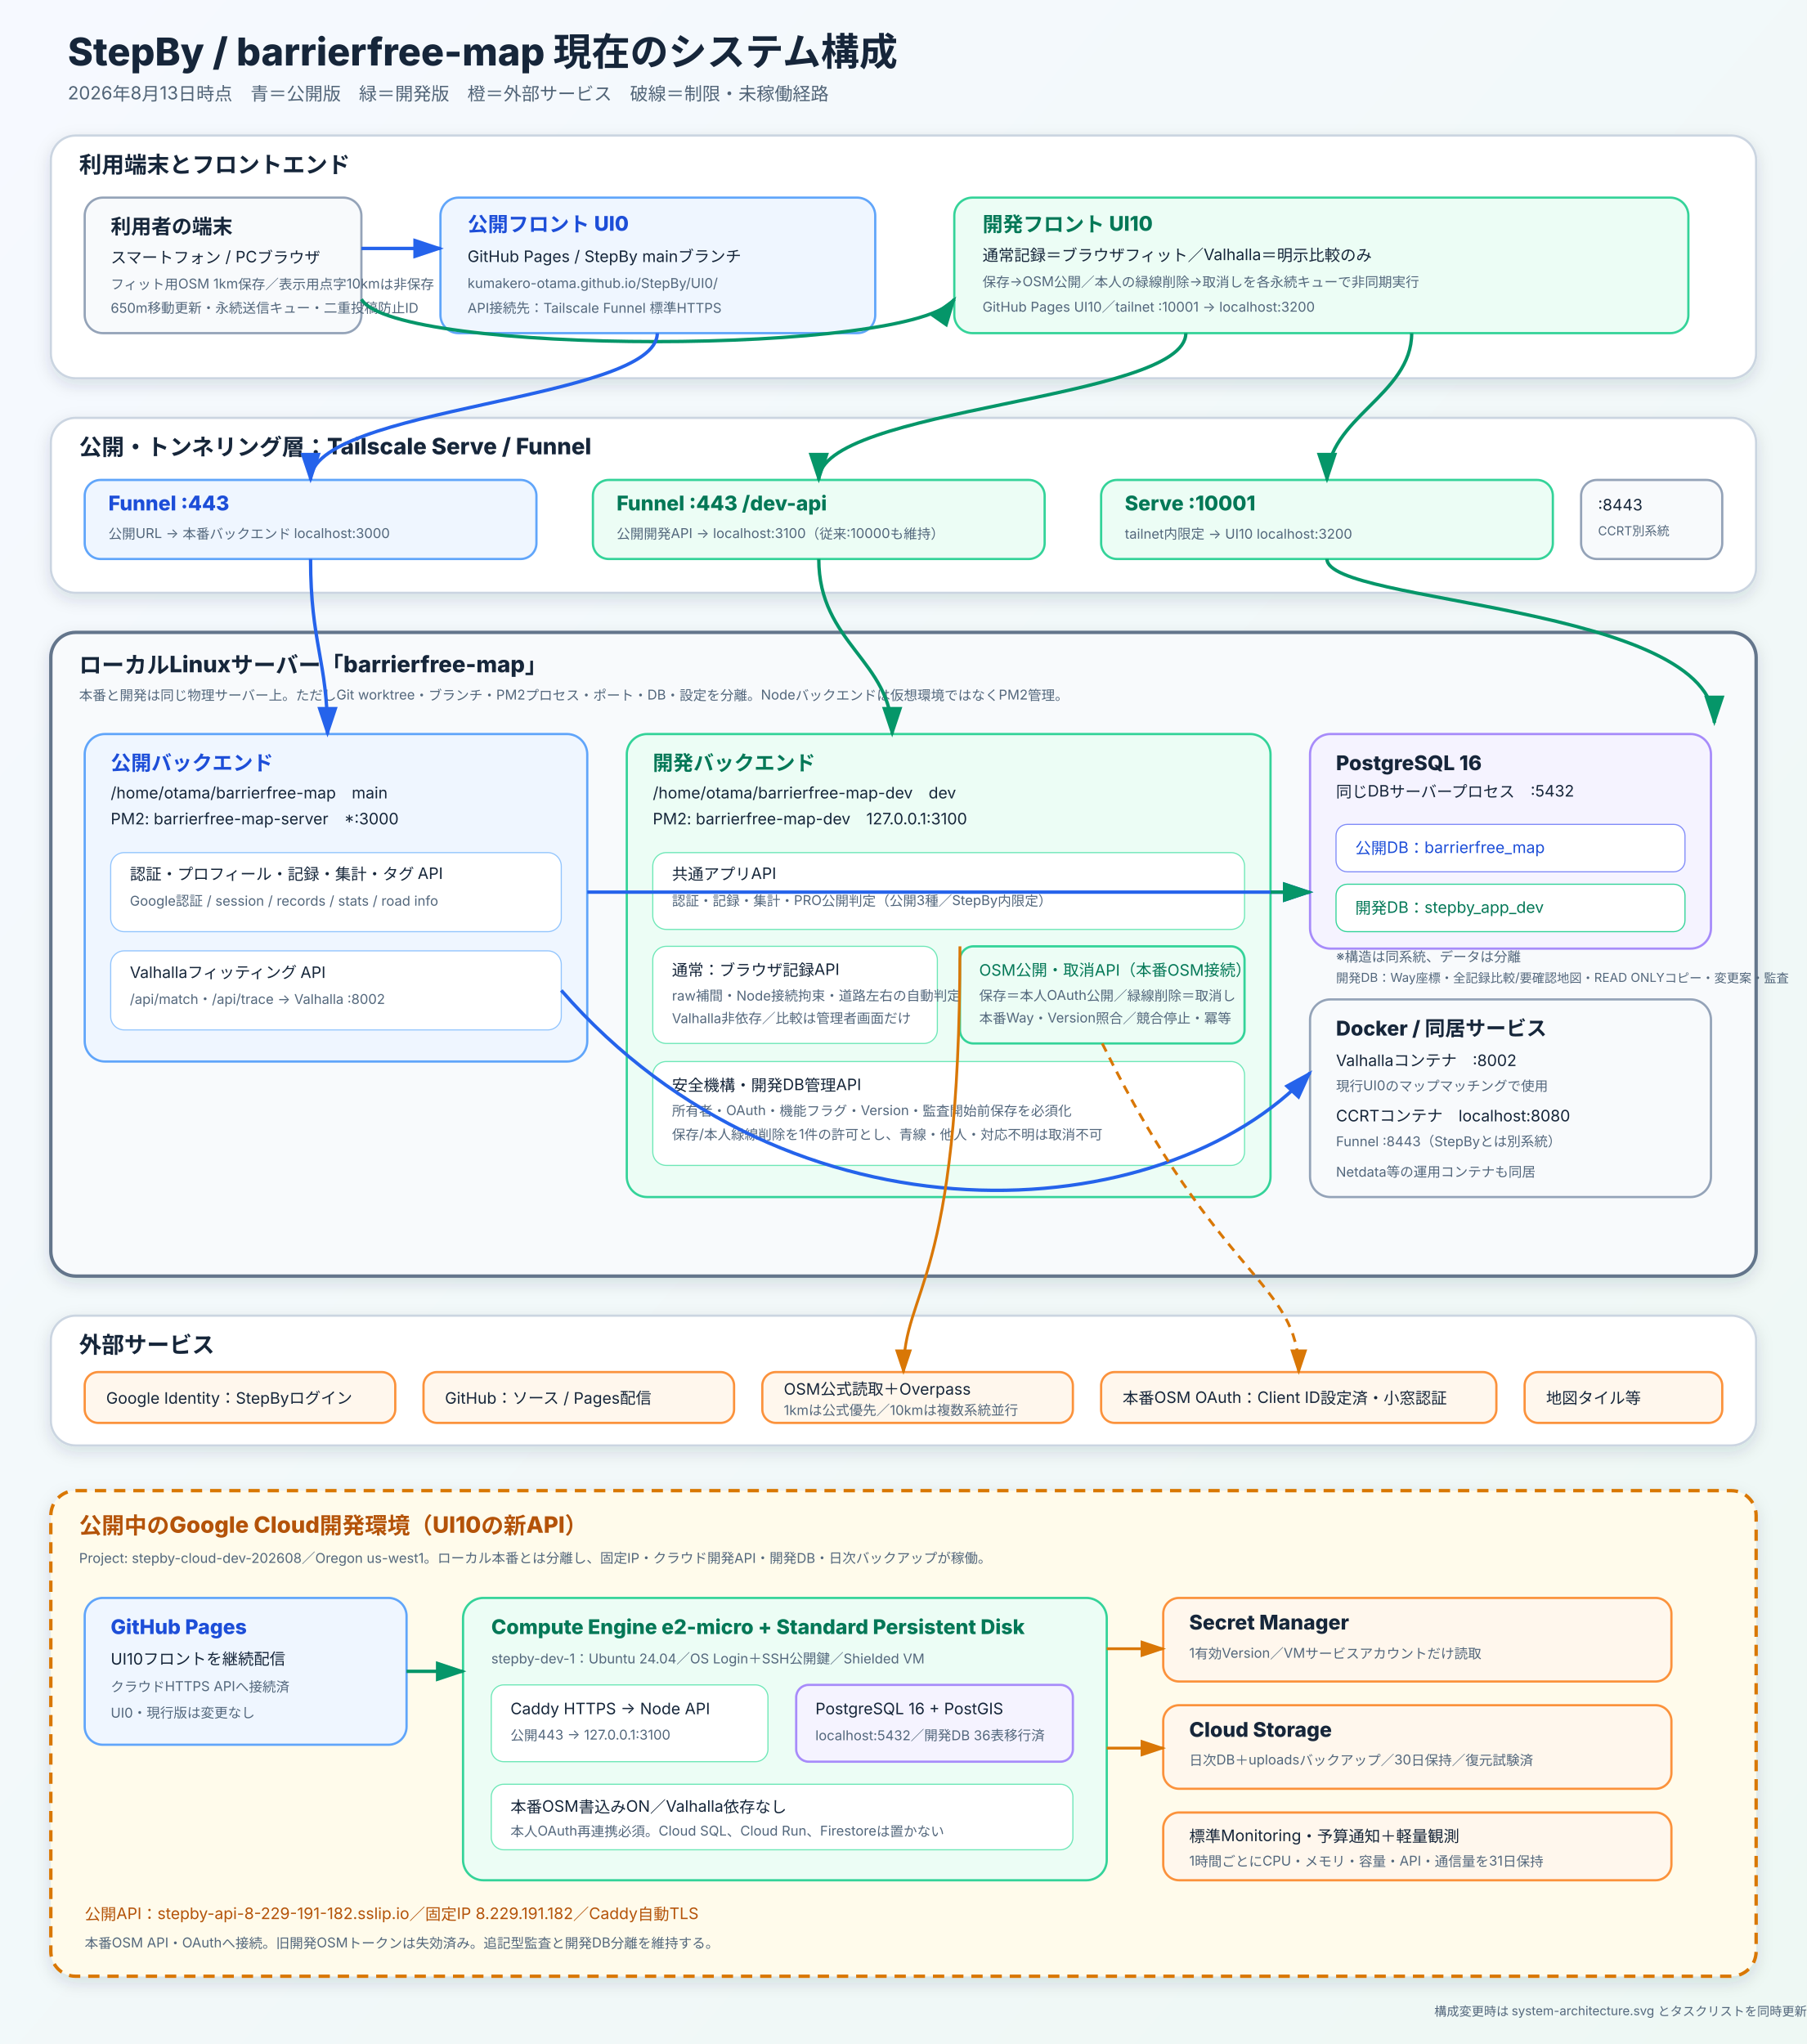
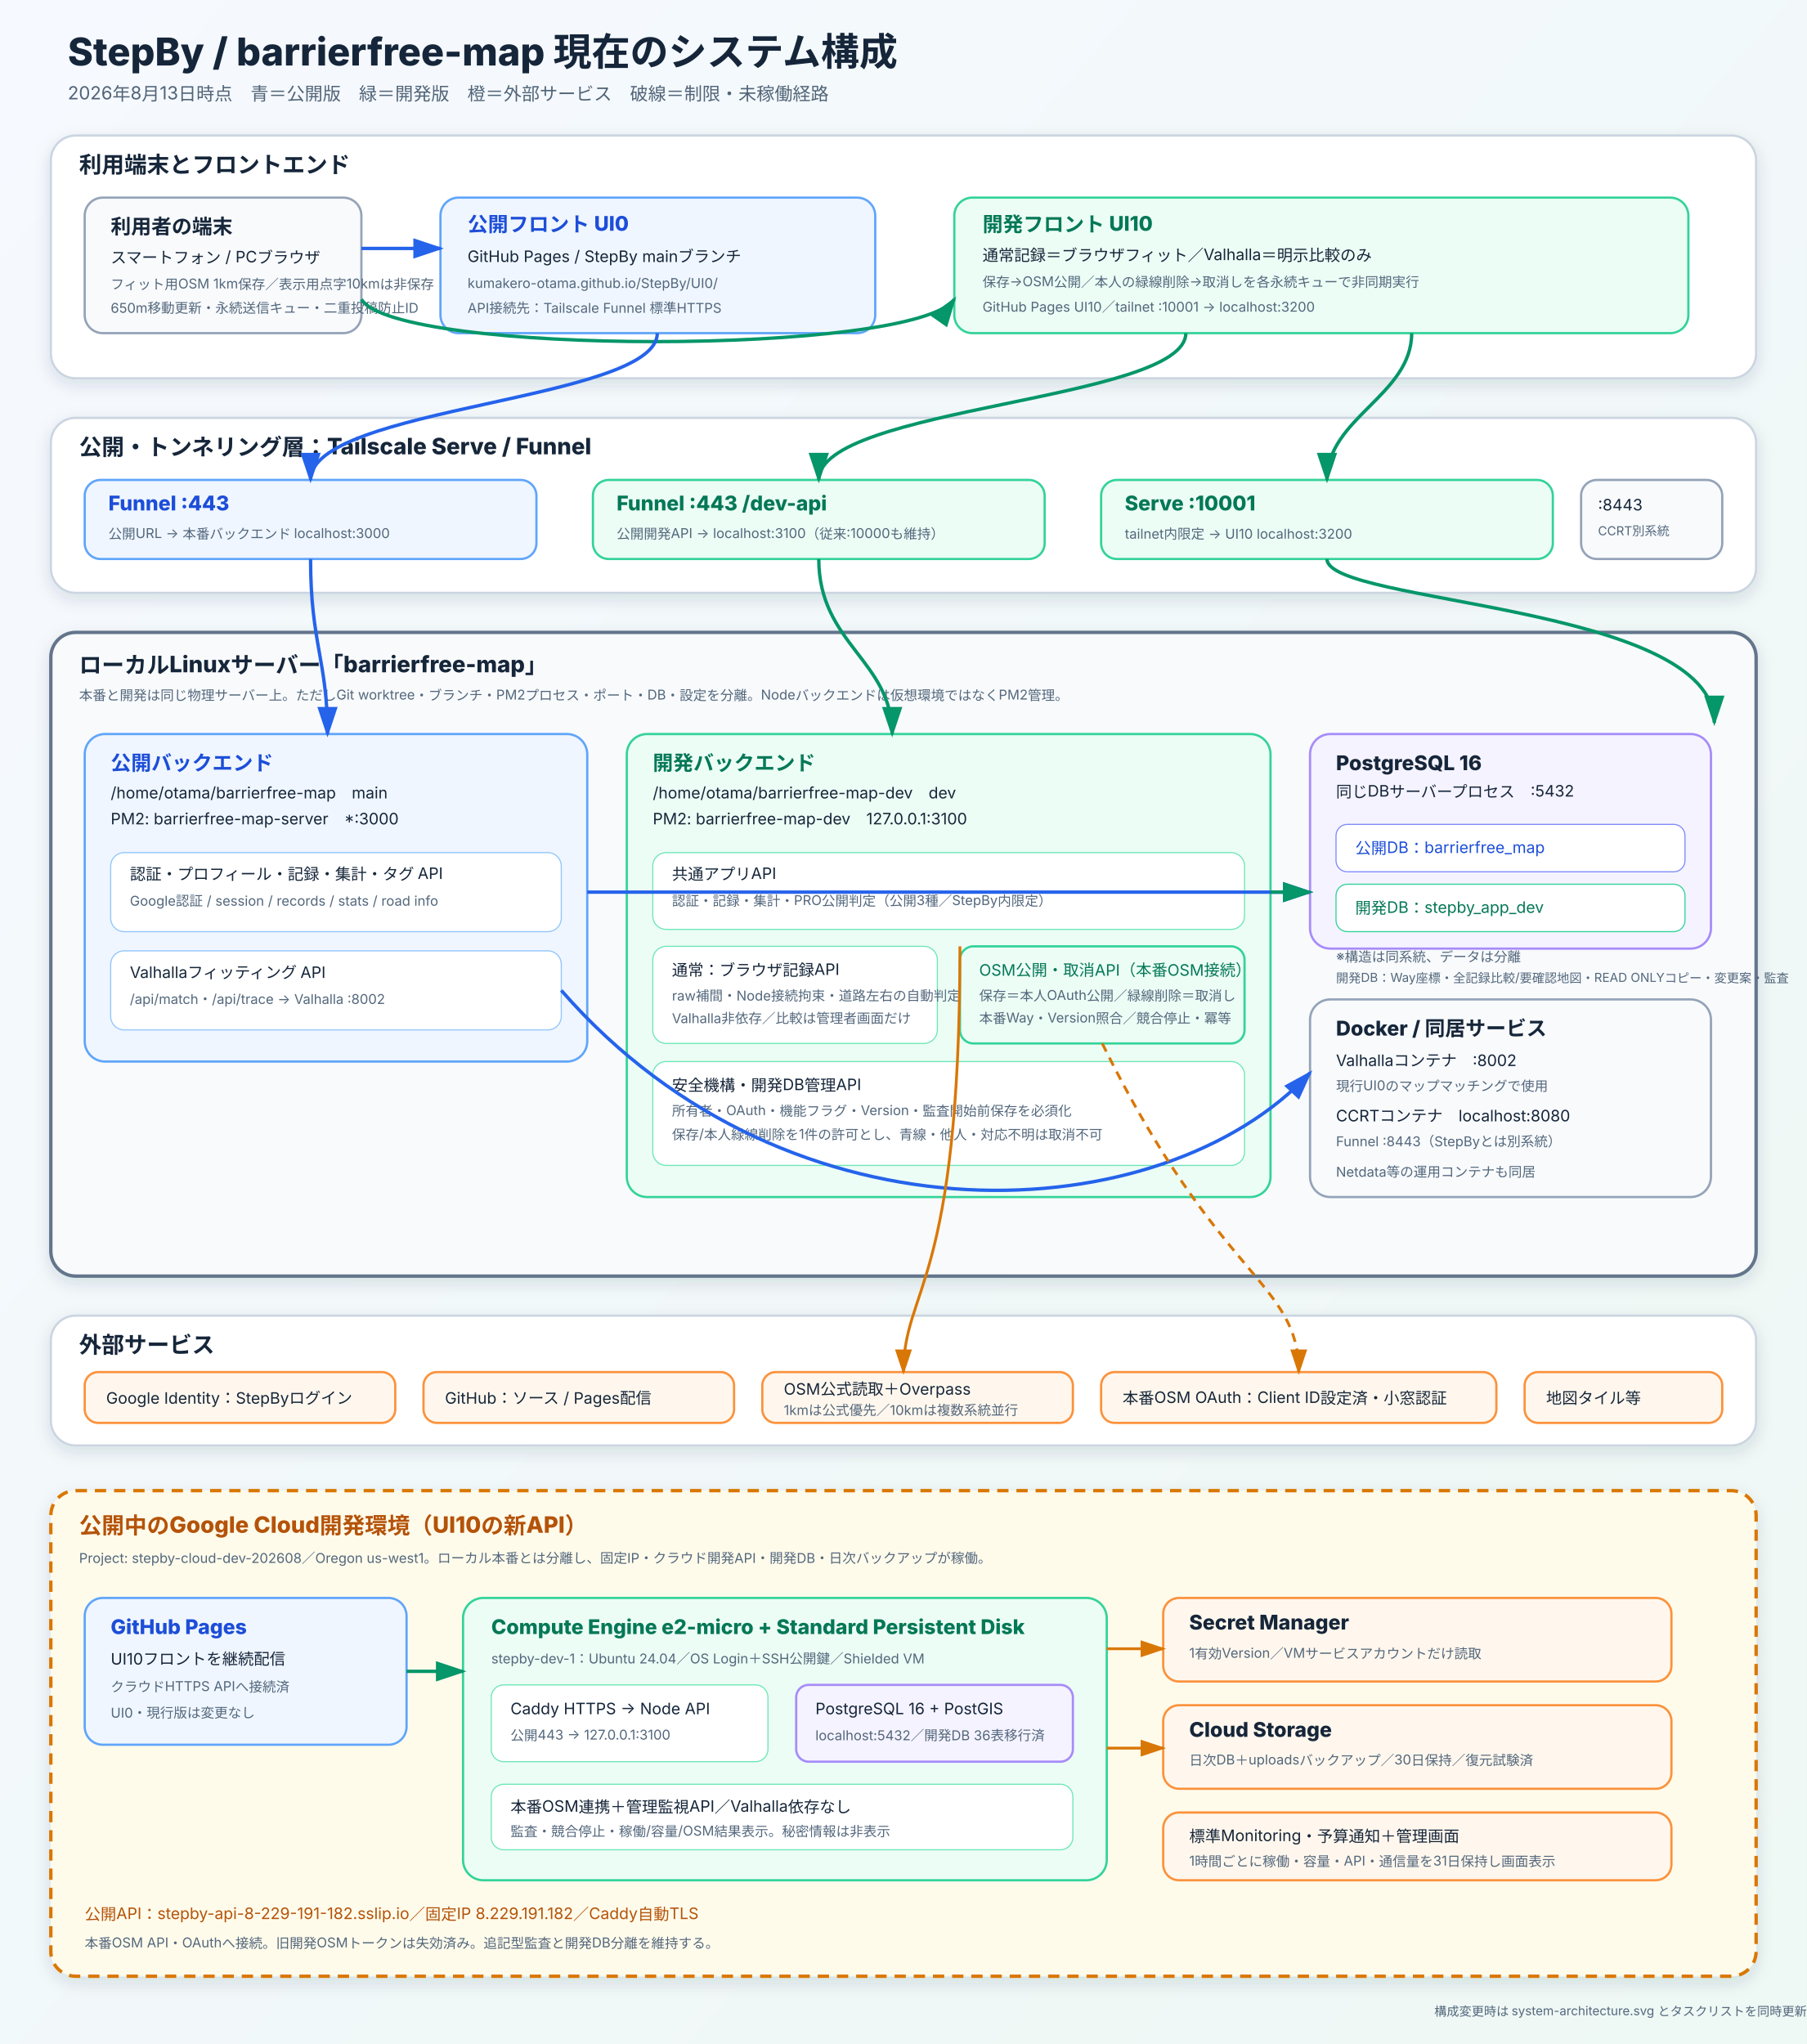
<svg xmlns="http://www.w3.org/2000/svg" width="1600" height="1810" viewBox="0 0 1600 1810" role="img" aria-labelledby="title desc">
  <defs>
    <linearGradient id="bg" x1="0" y1="0" x2="1" y2="1">
      <stop stop-color="#f6f9ff" />
      <stop offset="1" stop-color="#eef8f4" />
    </linearGradient>
    <filter id="shadow" x="-20%" y="-20%" width="140%" height="140%">
      <feDropShadow dx="0" dy="5" stdDeviation="7" flood-color="#19324d" flood-opacity=".13" />
    </filter>
    <marker id="arrowBlue" markerWidth="10" markerHeight="10" refX="8" refY="3" orient="auto">
      <path d="M0,0 L0,6 L9,3 z" fill="#2563eb" />
    </marker>
    <marker id="arrowGreen" markerWidth="10" markerHeight="10" refX="8" refY="3" orient="auto">
      <path d="M0,0 L0,6 L9,3 z" fill="#059669" />
    </marker>
    <marker id="arrowOrange" markerWidth="10" markerHeight="10" refX="8" refY="3" orient="auto">
      <path d="M0,0 L0,6 L9,3 z" fill="#d97706" />
    </marker>
    <marker id="arrowGray" markerWidth="10" markerHeight="10" refX="8" refY="3" orient="auto">
      <path d="M0,0 L0,6 L9,3 z" fill="#64748b" />
    </marker>
    <style>
      text{font-family:-apple-system,BlinkMacSystemFont,"Segoe UI","Noto Sans JP",sans-serif;fill:#16263a}
      .title{font-size:34px;font-weight:800}.subtitle{font-size:16px;fill:#516477}.section{font-size:20px;font-weight:800}.boxTitle{font-size:18px;font-weight:800}.body{font-size:14px}.small{font-size:12px;fill:#53677c}.tiny{font-size:11px;fill:#53677c}.white{fill:#fff}.prodText{fill:#1d4ed8}.devText{fill:#047857}.warnText{fill:#b45309}.muted{fill:#64748b}
      .outer{fill:#fff;stroke:#cbd5e1;stroke-width:2}.prod{fill:#eff6ff;stroke:#60a5fa;stroke-width:2}.dev{fill:#ecfdf5;stroke:#34d399;stroke-width:2}.db{fill:#f5f3ff;stroke:#a78bfa;stroke-width:2}.external{fill:#fff7ed;stroke:#fb923c;stroke-width:2}.infra{fill:#f8fafc;stroke:#94a3b8;stroke-width:2}.locked{fill:#fff7ed;stroke:#f59e0b;stroke-width:2;stroke-dasharray:7 5}.lineProd{fill:none;stroke:#2563eb;stroke-width:3;marker-end:url(#arrowBlue)}.lineDev{fill:none;stroke:#059669;stroke-width:3;marker-end:url(#arrowGreen)}.lineExt{fill:none;stroke:#d97706;stroke-width:2.5;marker-end:url(#arrowOrange)}.lineGray{fill:none;stroke:#64748b;stroke-width:2.5;marker-end:url(#arrowGray)}.dash{stroke-dasharray:8 6}.pill{rx:12;ry:12}
    </style>
  </defs>
  <rect width="1600" height="1810" fill="url(#bg)" />
  <text x="60" y="58" class="title">StepBy / barrierfree-map 現在のシステム構成</text>
  <text x="60" y="88" class="subtitle">2026年8月13日時点　青＝公開版　緑＝開発版　橙＝外部サービス　破線＝制限・未稼働経路</text>
  <rect x="45" y="120" width="1510" height="215" rx="22" class="outer" filter="url(#shadow)" />
  <text x="70" y="153" class="section">利用端末とフロントエンド</text>
  <rect x="75" y="175" width="245" height="120" rx="16" class="infra" />
  <text x="98" y="207" class="boxTitle">利用者の端末</text>
  <text x="98" y="233" class="body">スマートフォン / PCブラウザ</text>
  <text x="98" y="256" class="small">フィット用OSM 1km保存／表示用点字10kmは非保存</text>
  <text x="98" y="277" class="small">650m移動更新・永続送信キュー・二重投稿防止ID</text>
  <rect x="390" y="175" width="385" height="120" rx="16" class="prod" />
  <text x="414" y="205" class="boxTitle prodText">公開フロント UI0</text>
  <text x="414" y="232" class="body">GitHub Pages / StepBy mainブランチ</text>
  <text x="414" y="255" class="small">kumakero-otama.github.io/StepBy/UI0/</text>
  <text x="414" y="277" class="small">API接続先：Tailscale Funnel 標準HTTPS</text>
  <rect x="845" y="175" width="650" height="120" rx="16" class="dev" />
  <text x="870" y="205" class="boxTitle devText">開発フロント UI10</text>
  <text x="870" y="231" class="body">通常記録＝ブラウザフィット／Valhalla＝明示比較のみ</text>
  <text x="870" y="254" class="small">保存→OSM公開／本人の緑線削除→取消しを各永続キューで非同期実行</text>
  <text x="870" y="276" class="small">GitHub Pages UI10／tailnet :10001 → localhost:3200</text>
  <path d="M320 220 H390" class="lineProd" />
  <path d="M320 265 C350 315 810 315 845 265" class="lineDev" />
  <rect x="45" y="370" width="1510" height="155" rx="22" class="outer" filter="url(#shadow)" />
  <text x="70" y="403" class="section">公開・トンネリング層：Tailscale Serve / Funnel</text>
  <rect x="75" y="425" width="400" height="70" rx="14" class="prod" />
  <text x="96" y="452" class="boxTitle prodText">Funnel :443</text>
  <text x="96" y="477" class="small">公開URL → 本番バックエンド localhost:3000</text>
  <rect x="525" y="425" width="400" height="70" rx="14" class="dev" />
  <text x="546" y="452" class="boxTitle devText">Funnel :443 /dev-api</text>
  <text x="546" y="477" class="small">公開開発API → localhost:3100（従来:10000も維持）</text>
  <rect x="975" y="425" width="400" height="70" rx="14" class="dev" />
  <text x="996" y="452" class="boxTitle devText">Serve :10001</text>
  <text x="996" y="477" class="small">tailnet内限定 → UI10 localhost:3200</text>
  <rect x="1400" y="425" width="125" height="70" rx="14" class="infra" />
  <text x="1415" y="452" class="body">:8443</text>
  <text x="1415" y="474" class="tiny">CCRT別系統</text>
  <rect x="45" y="560" width="1510" height="570" rx="22" fill="#f8fafc" stroke="#64748b" stroke-width="3" filter="url(#shadow)" />
  <text x="70" y="596" class="section">ローカルLinuxサーバー「barrierfree-map」</text>
  <text x="70" y="620" class="small">本番と開発は同じ物理サーバー上。ただしGit worktree・ブランチ・PM2プロセス・ポート・DB・設定を分離。Nodeバックエンドは仮想環境ではなくPM2管理。</text>
  <rect x="75" y="650" width="445" height="290" rx="18" class="prod" />
  <text x="98" y="682" class="boxTitle prodText">公開バックエンド</text>
  <text x="98" y="707" class="body">/home/otama/barrierfree-map　main</text>
  <text x="98" y="730" class="body">PM2: barrierfree-map-server　*:3000</text>
  <rect x="98" y="755" width="399" height="70" rx="12" fill="#fff" stroke="#93c5fd" />
  <text x="115" y="779" class="body">認証・プロフィール・記録・集計・タグ API</text>
  <text x="115" y="802" class="small">Google認証 / session / records / stats / road info</text>
  <rect x="98" y="842" width="399" height="70" rx="12" fill="#fff" stroke="#93c5fd" />
  <text x="115" y="866" class="body">Valhallaフィッティング API</text>
  <text x="115" y="889" class="small">/api/match・/api/trace → Valhalla :8002</text>
  <rect x="555" y="650" width="570" height="410" rx="18" class="dev" />
  <text x="578" y="682" class="boxTitle devText">開発バックエンド</text>
  <text x="578" y="707" class="body">/home/otama/barrierfree-map-dev　dev</text>
  <text x="578" y="730" class="body">PM2: barrierfree-map-dev　127.0.0.1:3100</text>
  <rect x="578" y="755" width="524" height="68" rx="12" fill="#fff" stroke="#6ee7b7" />
  <text x="595" y="779" class="body">共通アプリAPI</text>
  <text x="595" y="802" class="small">認証・記録・集計・PRO公開判定（公開3種／StepBy内限定）</text>
  <rect x="578" y="838" width="252" height="86" rx="12" fill="#fff" stroke="#6ee7b7" />
  <text x="595" y="864" class="body">通常：ブラウザ記録API</text>
  <text x="595" y="886" class="small">raw補間・Node接続拘束・道路左右の自動判定</text>
  <text x="595" y="906" class="small">Valhalla非依存／比較は管理者画面だけ</text>
  <rect x="850" y="838" width="252" height="86" rx="12" class="dev" />
  <text x="867" y="864" class="body devText">OSM公開・取消API（本番OSM接続）</text>
  <text x="867" y="886" class="small">保存＝本人OAuth公開／緑線削除＝取消し</text>
  <text x="867" y="906" class="small">本番Way・Version照合／競合停止・冪等</text>
  <rect x="578" y="940" width="524" height="92" rx="12" fill="#fff" stroke="#6ee7b7" />
  <text x="595" y="966" class="body">安全機構・開発DB管理API</text>
  <text x="595" y="988" class="small">所有者・OAuth・機能フラグ・Version・監査開始前保存を必須化</text>
  <text x="595" y="1009" class="small">保存/本人緑線削除を1件の許可とし、青線・他人・対応不明は取消不可</text>
  <rect x="1160" y="650" width="355" height="190" rx="18" class="db" />
  <text x="1183" y="682" class="boxTitle">PostgreSQL 16</text>
  <text x="1183" y="706" class="body">同じDBサーバープロセス　:5432</text>
  <rect x="1183" y="730" width="309" height="42" rx="10" fill="#fff" stroke="#818cf8" />
  <text x="1200" y="756" class="body prodText">公開DB：barrierfree_map</text>
  <rect x="1183" y="783" width="309" height="42" rx="10" fill="#fff" stroke="#34d399" />
  <text x="1200" y="809" class="body devText">開発DB：stepby_app_dev</text>
  <text x="1183" y="851" class="small">※構造は同系統、データは分離</text>
  <text x="1183" y="870" class="tiny">開発DB：Way座標・全記録比較/要確認地図・READ ONLYコピー・変更案・監査</text>
  <rect x="1160" y="885" width="355" height="175" rx="18" class="infra" />
  <text x="1183" y="917" class="boxTitle">Docker / 同居サービス</text>
  <text x="1183" y="944" class="body">Valhallaコンテナ　:8002</text>
  <text x="1183" y="966" class="small">現行UI0のマップマッチングで使用</text>
  <text x="1183" y="993" class="body">CCRTコンテナ　localhost:8080</text>
  <text x="1183" y="1015" class="small">Funnel :8443（StepByとは別系統）</text>
  <text x="1183" y="1042" class="small">Netdata等の運用コンテナも同居</text>
  <path d="M520 790 H1160" class="lineProd" />
  <path d="M1125 790 H1160" class="lineDev" />
  <path d="M497 877 C700 1110 1030 1090 1160 950" class="lineProd" />
  <rect x="45" y="1165" width="1510" height="115" rx="22" class="outer" filter="url(#shadow)" />
  <text x="70" y="1198" class="section">外部サービス</text>
  <rect x="75" y="1215" width="275" height="45" rx="12" class="external" />
  <text x="94" y="1243" class="body">Google Identity：StepByログイン</text>
  <rect x="375" y="1215" width="275" height="45" rx="12" class="external" />
  <text x="394" y="1243" class="body">GitHub：ソース / Pages配信</text>
  <rect x="675" y="1215" width="275" height="45" rx="12" class="external" />
  <text x="694" y="1235" class="body">OSM公式読取＋Overpass</text>
  <text x="694" y="1253" class="small">1kmは公式優先／10kmは複数系統並行</text>
  <rect x="975" y="1215" width="350" height="45" rx="12" class="external" />
  <text x="994" y="1243" class="body">本番OSM OAuth：Client ID設定済・小窓認証</text>
  <rect x="1350" y="1215" width="175" height="45" rx="12" class="external" />
  <text x="1369" y="1243" class="body">地図タイル等</text>
  <path d="M850 838 C850 1140 800 1140 800 1215" class="lineExt" />
  <path d="M976 924 C1080 1135 1150 1135 1150 1215" class="lineExt dash" />
  <path d="M582 295 C582 355 275 360 275 425" class="lineProd" />
  <path d="M1050 295 C1050 355 725 360 725 425" class="lineDev" />
  <path d="M1250 295 C1250 350 1175 370 1175 425" class="lineDev" />
  <path d="M275 495 C275 570 290 585 290 650" class="lineProd" />
  <path d="M725 495 C725 570 790 585 790 650" class="lineDev" />
  <path d="M1175 495 C1175 535 1518 535 1518 640" class="lineDev" />
  <rect x="45" y="1320" width="1510" height="430" rx="22" fill="#fffbeb" stroke="#d97706" stroke-width="3" stroke-dasharray="10 7" filter="url(#shadow)" />
  <text x="70" y="1358" class="section warnText">公開中のGoogle Cloud開発環境（UI10の新API）</text>
  <text x="70" y="1384" class="small">Project: stepby-cloud-dev-202608／Oregon us-west1。ローカル本番とは分離し、固定IP・クラウド開発API・開発DB・日次バックアップが稼働。</text>
  <rect x="75" y="1415" width="285" height="130" rx="16" class="prod" />
  <text x="98" y="1447" class="boxTitle prodText">GitHub Pages</text>
  <text x="98" y="1474" class="body">UI10フロントを継続配信</text>
  <text x="98" y="1498" class="small">クラウドHTTPS APIへ接続済</text>
  <text x="98" y="1521" class="small">UI0・現行版は変更なし</text>
  <rect x="410" y="1415" width="570" height="250" rx="18" class="dev" />
  <text x="435" y="1447" class="boxTitle devText">Compute Engine e2-micro + Standard Persistent Disk</text>
  <text x="435" y="1473" class="small">stepby-dev-1：Ubuntu 24.04／OS Login＋SSH公開鍵／Shielded VM</text>
  <rect x="435" y="1492" width="245" height="68" rx="11" fill="#fff" stroke="#6ee7b7" />
  <text x="452" y="1518" class="body">Caddy HTTPS → Node API</text>
  <text x="452" y="1541" class="small">公開443 → 127.0.0.1:3100</text>
  <rect x="705" y="1492" width="245" height="68" rx="11" class="db" />
  <text x="722" y="1518" class="body">PostgreSQL 16 + PostGIS</text>
  <text x="722" y="1541" class="small">localhost:5432／開発DB 36表移行済</text>
  <rect x="435" y="1580" width="515" height="58" rx="11" fill="#fff" stroke="#6ee7b7" />
-   <text x="452" y="1605" class="body">本番OSM書込みON／Valhalla依存なし</text>
-   <text x="452" y="1626" class="small">本人OAuth再連携必須。Cloud SQL、Cloud Run、Firestoreは置かない</text>
+   <text x="452" y="1605" class="body">本番OSM連携＋管理監視API／Valhalla依存なし</text>
+   <text x="452" y="1626" class="small">監査・競合停止・稼働/容量/OSM結果表示。秘密情報は非表示</text>
  <rect x="1030" y="1415" width="450" height="74" rx="14" class="external" />
  <text x="1053" y="1443" class="boxTitle">Secret Manager</text>
  <text x="1053" y="1468" class="small">1有効Version／VMサービスアカウントだけ読取</text>
  <rect x="1030" y="1510" width="450" height="74" rx="14" class="external" />
  <text x="1053" y="1538" class="boxTitle">Cloud Storage</text>
  <text x="1053" y="1563" class="small">日次DB＋uploadsバックアップ／30日保持／復元試験済</text>
  <rect x="1030" y="1605" width="450" height="60" rx="14" class="external" />
-   <text x="1053" y="1631" class="body">標準Monitoring・予算通知＋軽量観測</text>
-   <text x="1053" y="1652" class="small">1時間ごとにCPU・メモリ・容量・API・通信量を31日保持</text>
+   <text x="1053" y="1631" class="body">標準Monitoring・予算通知＋管理画面</text>
+   <text x="1053" y="1652" class="small">1時間ごとに稼働・容量・API・通信量を31日保持し画面表示</text>
  <path d="M360 1480 H410" class="lineDev" />
  <path d="M980 1460 H1030" class="lineExt" />
  <path d="M980 1548 H1030" class="lineExt" />
  <text x="75" y="1700" class="body warnText">公開API：stepby-api-8-229-191-182.sslip.io／固定IP 8.229.191.182／Caddy自動TLS</text>
  <text x="75" y="1725" class="small">本番OSM API・OAuthへ接続。旧開発OSMトークンは失効済み。追記型監査と開発DB分離を維持する。</text>
  <text x="1270" y="1785" class="tiny">構成変更時は system-architecture.svg とタスクリストを同時更新する</text>
</svg>
